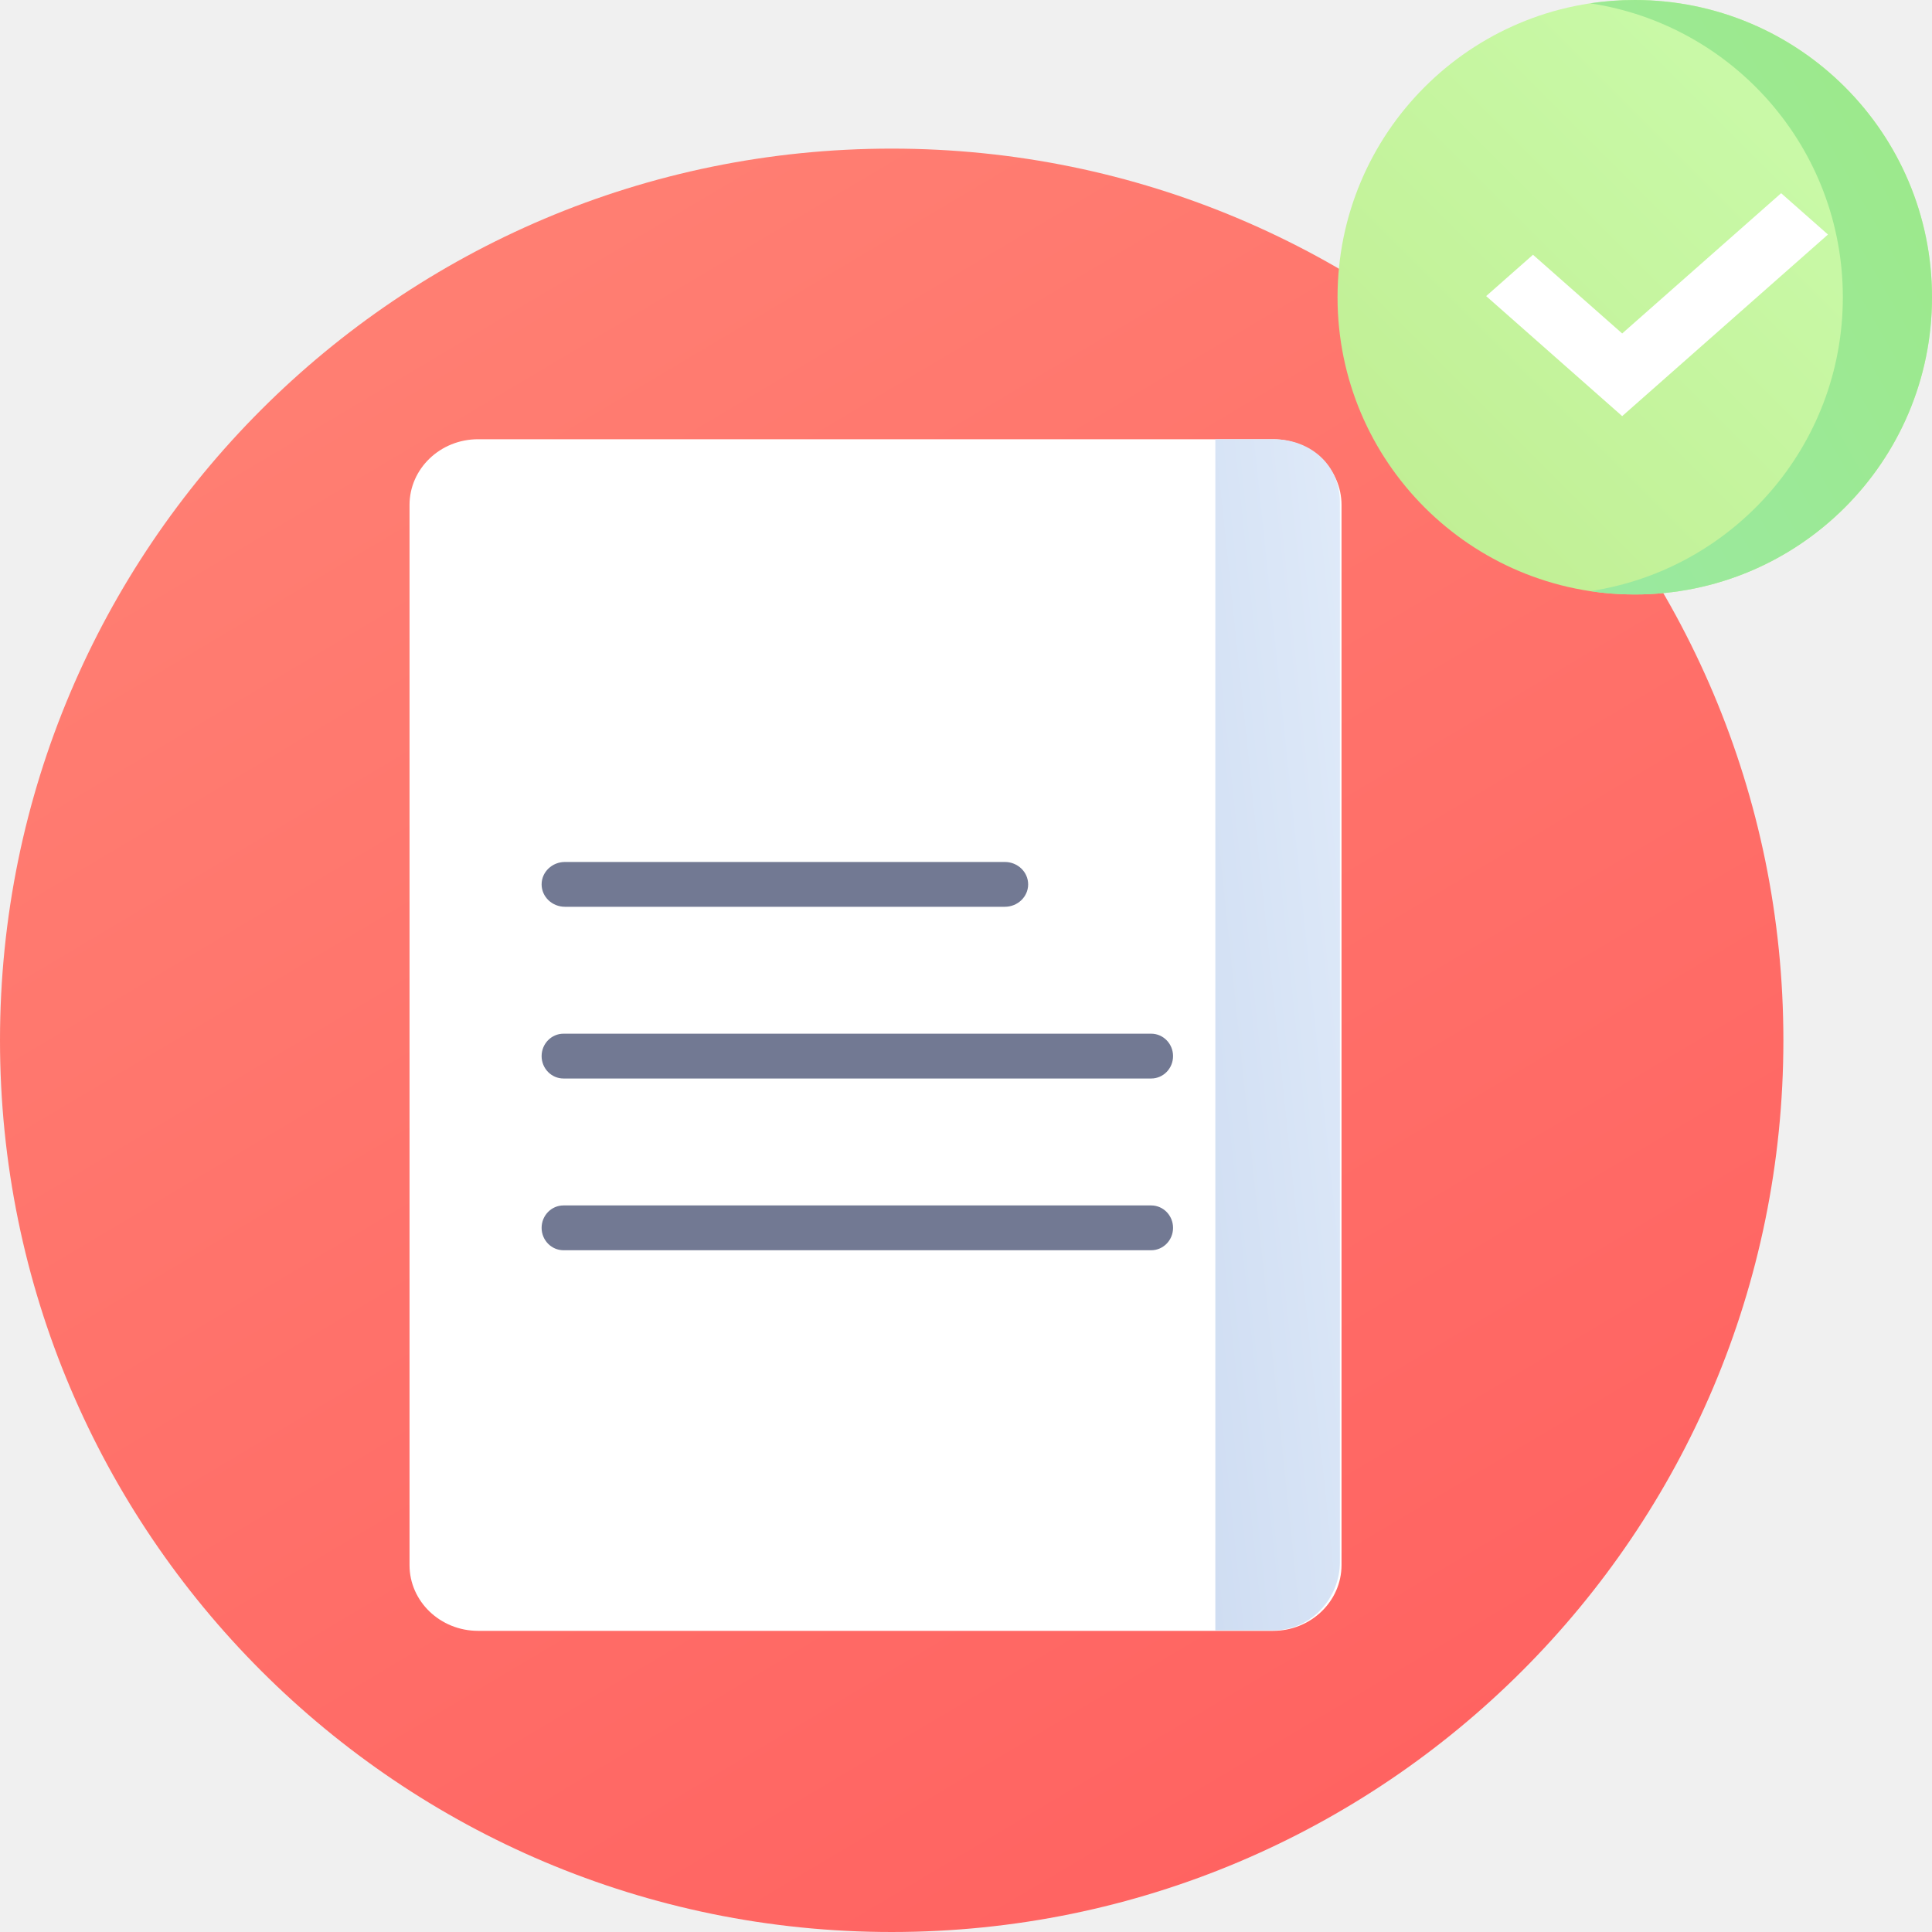
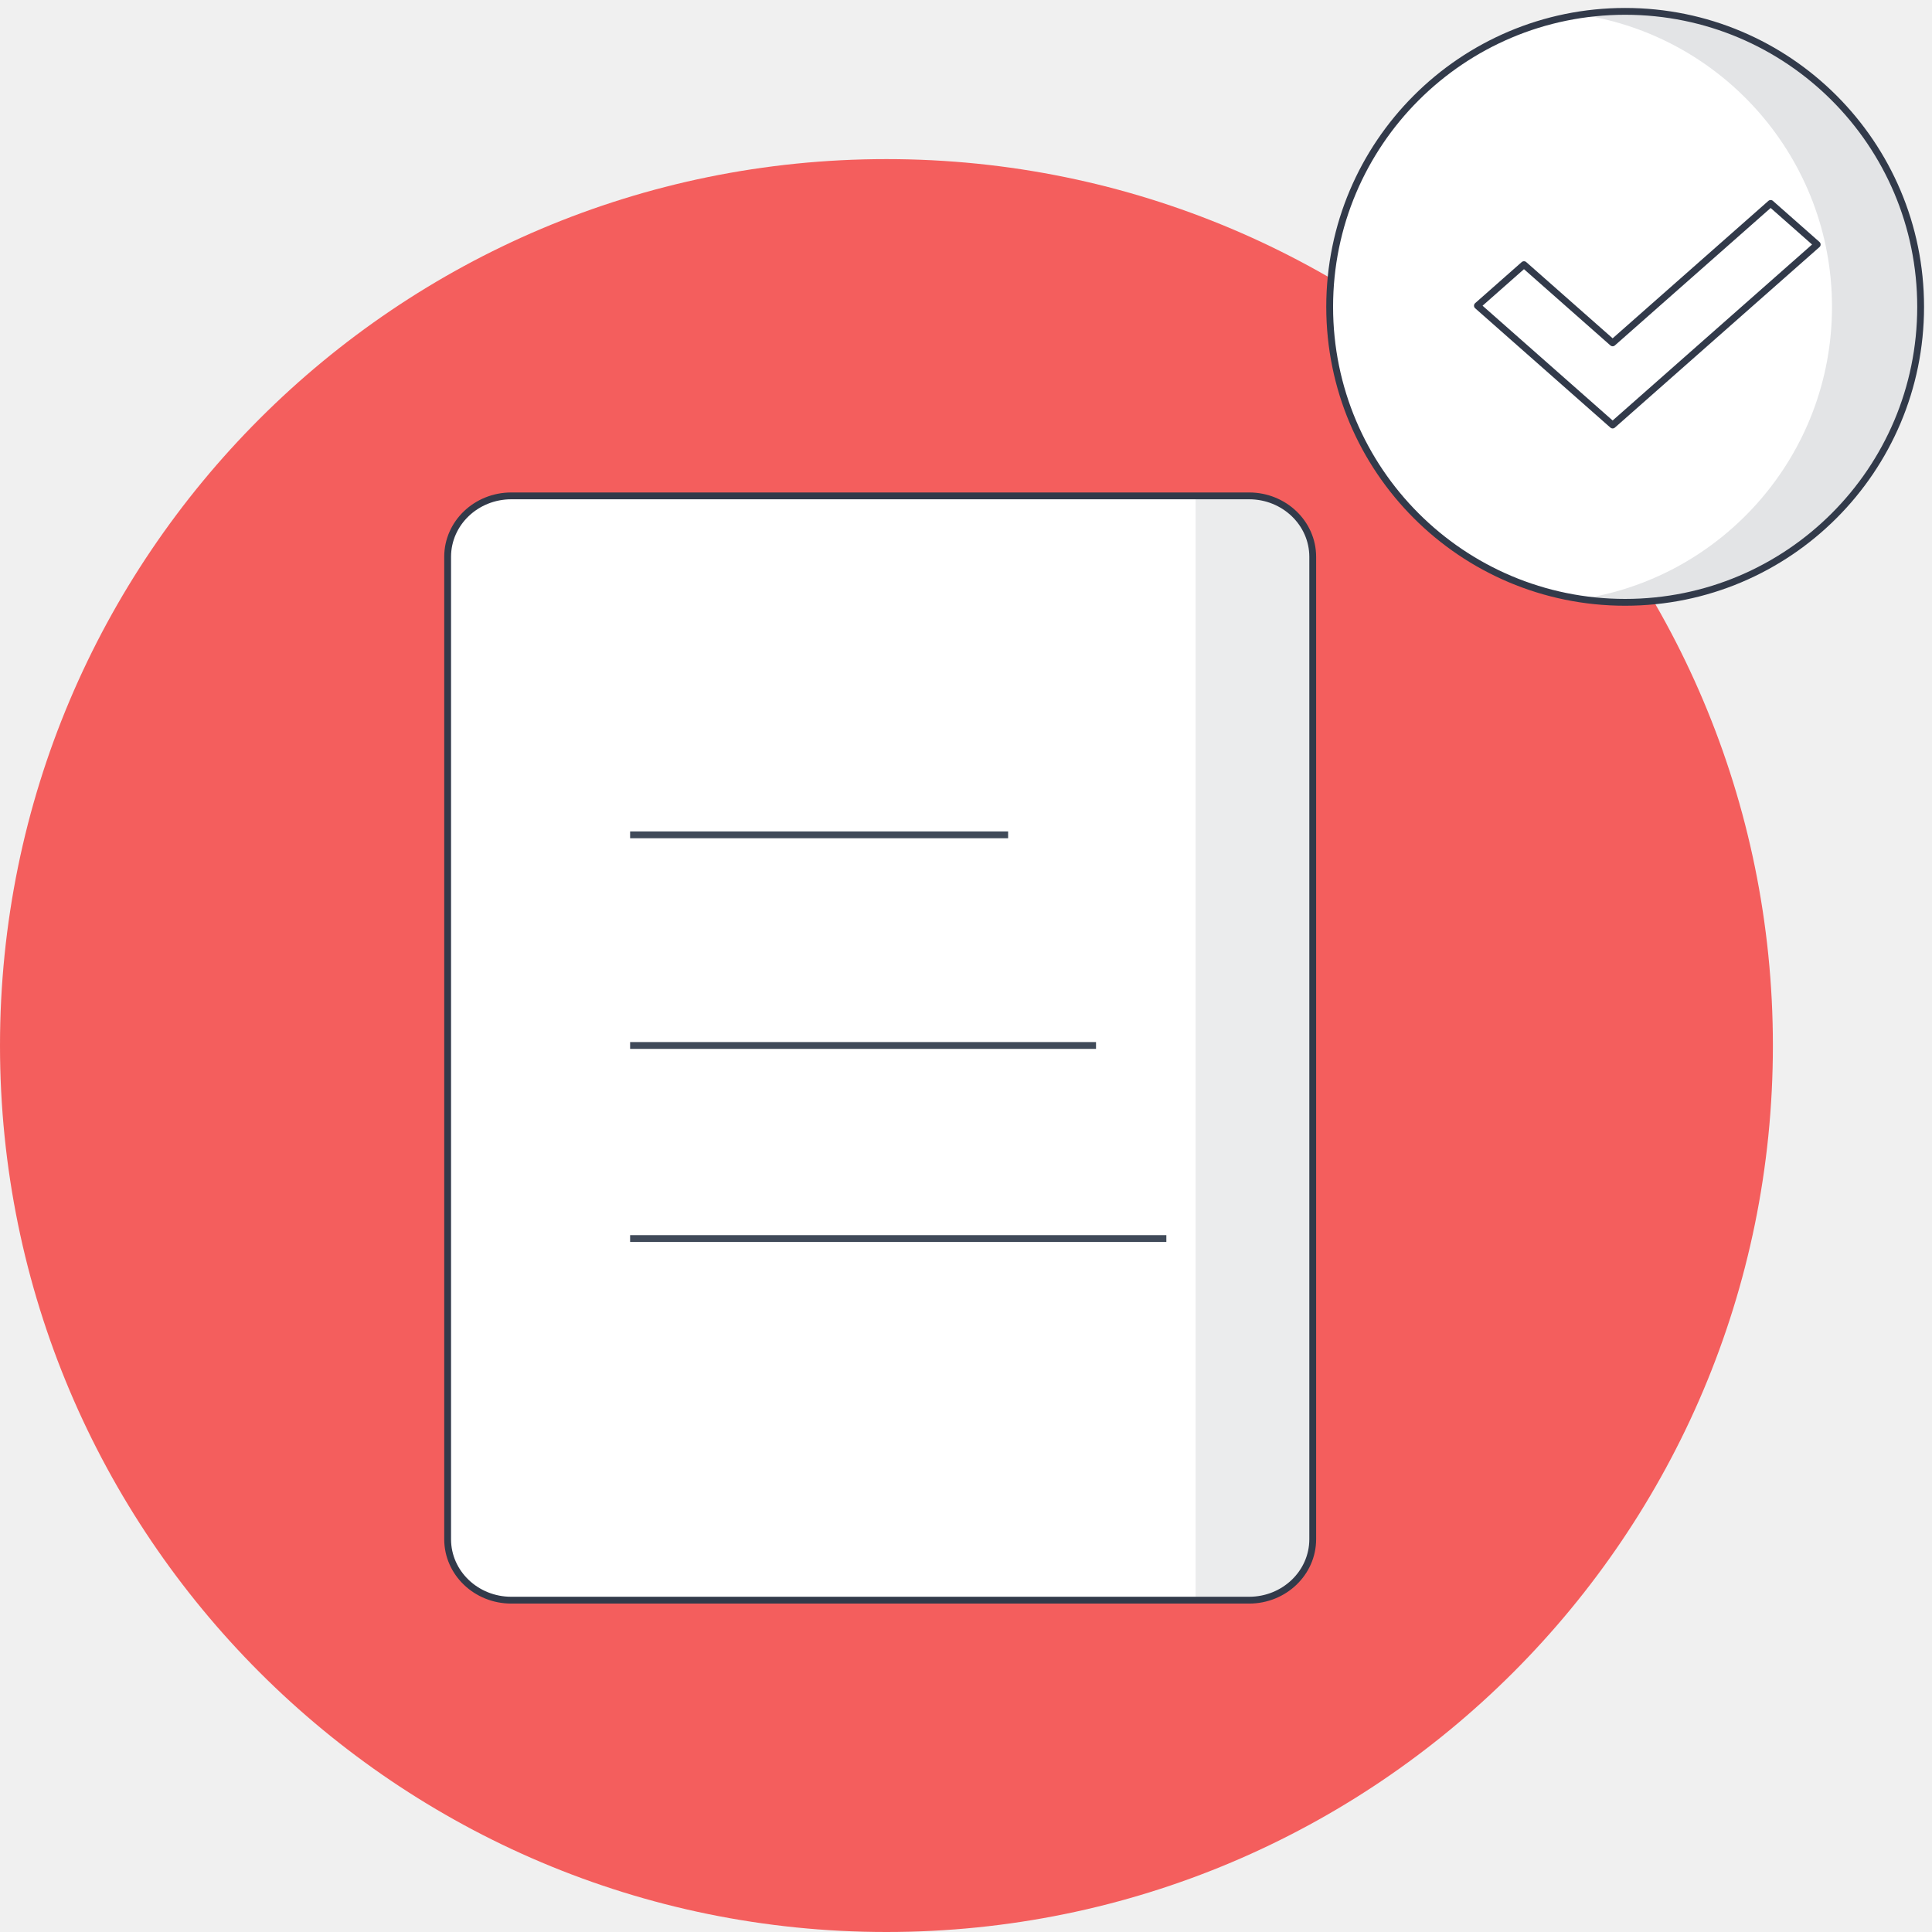
- <svg xmlns="http://www.w3.org/2000/svg" width="130" height="130" viewBox="0 0 130 130" fill="none">
-   <path fill-rule="evenodd" clip-rule="evenodd" d="M60 130C93.137 130 120 103.137 120 70C120 36.863 93.137 10 60 10C26.863 10 0 36.863 0 70C0 103.137 26.863 130 60 130Z" fill="url(#paint0_linear)" />
-   <path fill-rule="evenodd" clip-rule="evenodd" d="M85.654 109.736H32.17C29.622 109.736 27.556 107.755 27.556 105.31V33.982C27.556 31.537 29.622 29.555 32.17 29.555H85.654C88.202 29.555 90.268 31.537 90.268 33.982V105.31C90.268 107.755 88.202 109.736 85.654 109.736Z" fill="white" />
-   <path fill-rule="evenodd" clip-rule="evenodd" d="M85.675 29.555H81.778V109.704H85.675C88.224 109.704 90.159 107.542 90.159 105.097V33.77C90.159 31.325 88.224 29.555 85.675 29.555Z" fill="url(#paint1_linear)" />
-   <path d="M67.611 61.015H38.016C37.148 61.015 36.444 60.34 36.444 59.508C36.444 58.675 37.148 58 38.016 58H67.611C68.479 58 69.182 58.675 69.182 59.508C69.182 60.34 68.479 61.015 67.611 61.015Z" fill="#727993" />
-   <path d="M77.459 72.57H37.918C37.104 72.57 36.444 71.896 36.444 71.063C36.444 70.23 37.104 69.555 37.918 69.555H77.459C78.273 69.555 78.932 70.23 78.932 71.063C78.932 71.896 78.273 72.57 77.459 72.57Z" fill="#727993" />
-   <path d="M77.459 84.126H37.918C37.104 84.126 36.444 83.451 36.444 82.619C36.444 81.786 37.104 81.111 37.918 81.111H77.459C78.273 81.111 78.932 81.786 78.932 82.619C78.932 83.451 78.273 84.126 77.459 84.126Z" fill="#727993" />
-   <path fill-rule="evenodd" clip-rule="evenodd" d="M110 40C121.046 40 130 31.046 130 20C130 8.954 121.046 0 110 0C98.954 0 90 8.954 90 20C90 31.046 98.954 40 110 40Z" fill="url(#paint2_linear)" />
-   <path fill-rule="evenodd" clip-rule="evenodd" d="M107 39.776C107.979 39.924 108.98 40 110 40C121.046 40 130 31.046 130 20C130 8.954 121.046 0 110 0C108.98 0 107.979 0.076 107 0.224C116.623 1.671 124 9.974 124 20C124 30.026 116.623 38.329 107 39.776Z" fill="url(#paint3_linear)" />
-   <path fill-rule="evenodd" clip-rule="evenodd" d="M109.153 28L100 19.923L103.152 17.142L109.153 22.438L119.848 13L123 15.781L109.153 28Z" fill="white" />
-   <defs>
-     <linearGradient id="paint0_linear" x1="-11.304" y1="45.652" x2="60" y2="165.652" gradientUnits="userSpaceOnUse">
-       <stop stop-color="#FF7E72" />
-       <stop offset="1" stop-color="#FF5E5E" />
-     </linearGradient>
-     <linearGradient id="paint1_linear" x1="85.968" y1="149.778" x2="102.549" y2="148.044" gradientUnits="userSpaceOnUse">
-       <stop stop-color="#CFDDF2" />
-       <stop offset="1" stop-color="#DFEAF9" />
-     </linearGradient>
-     <linearGradient id="paint2_linear" x1="110" y1="60" x2="150" y2="20" gradientUnits="userSpaceOnUse">
-       <stop stop-color="#BFED91" />
-       <stop offset="1" stop-color="#CCFDAE" />
-     </linearGradient>
-     <linearGradient id="paint3_linear" x1="118.5" y1="-20" x2="83.93" y2="-0.122" gradientUnits="userSpaceOnUse">
-       <stop stop-color="#9DE988" />
-       <stop offset="1" stop-color="#9AE9A0" />
-     </linearGradient>
-   </defs>
+ <svg xmlns="http://www.w3.org/2000/svg" width="170" height="170" viewBox="0 0 170 170" fill="none">
+   <path fill-rule="evenodd" clip-rule="evenodd" d="M78 170C121.078 170 156 135.078 156 92C156 48.922 121.078 14 78 14C34.922 14 0 48.922 0 92C0 135.078 34.922 170 78 170Z" fill="#F45E5D" />
+   <path fill-rule="evenodd" clip-rule="evenodd" d="M109.908 140.802H44.989C41.896 140.802 39.388 138.401 39.388 135.438V48.997C39.388 46.035 41.896 43.633 44.989 43.633H109.908C113.001 43.633 115.509 46.035 115.509 48.997V135.438C115.509 138.401 113.001 140.802 109.908 140.802Z" fill="white" stroke="#323A4A" stroke-width="0.6" stroke-linecap="round" stroke-linejoin="round" />
+   <path d="M55.445 73.458H88.706" stroke="#404A59" stroke-width="0.6" />
+   <path d="M55.445 91.993H96.441" stroke="#404A59" stroke-width="0.6" />
+   <path d="M55.445 108.983H102.629" stroke="#404A59" stroke-width="0.6" />
+   <path opacity="0.1" fill-rule="evenodd" clip-rule="evenodd" d="M109.934 43.633H105.203V140.763H109.934C113.027 140.763 115.376 138.143 115.376 135.18V48.739C115.376 45.777 113.027 43.633 109.934 43.633Z" fill="#323A4A" />
+   <path fill-rule="evenodd" clip-rule="evenodd" d="M143 53C157.359 53 169 41.359 169 27C169 12.641 157.359 1 143 1C128.641 1 117 12.641 117 27C117 41.359 128.641 53 143 53Z" fill="white" stroke="#323A4A" stroke-width="0.6" stroke-linecap="round" stroke-linejoin="round" />
+   <path opacity="0.14" fill-rule="evenodd" clip-rule="evenodd" d="M139.1 52.709C140.372 52.901 141.674 53 143 53C157.359 53 169 41.359 169 27C169 12.641 157.359 1 143 1C141.674 1 140.372 1.099 139.1 1.291C151.609 3.172 161.2 13.966 161.2 27C161.2 40.034 151.609 50.828 139.1 52.709Z" fill="#323A4A" />
+   <path fill-rule="evenodd" clip-rule="evenodd" d="M141.899 37.4L130 26.9L134.097 23.285L141.899 30.169L155.803 17.9L159.9 21.515L141.899 37.4Z" fill="white" stroke="#323A4A" stroke-width="0.6" stroke-linecap="round" stroke-linejoin="round" />
</svg>
